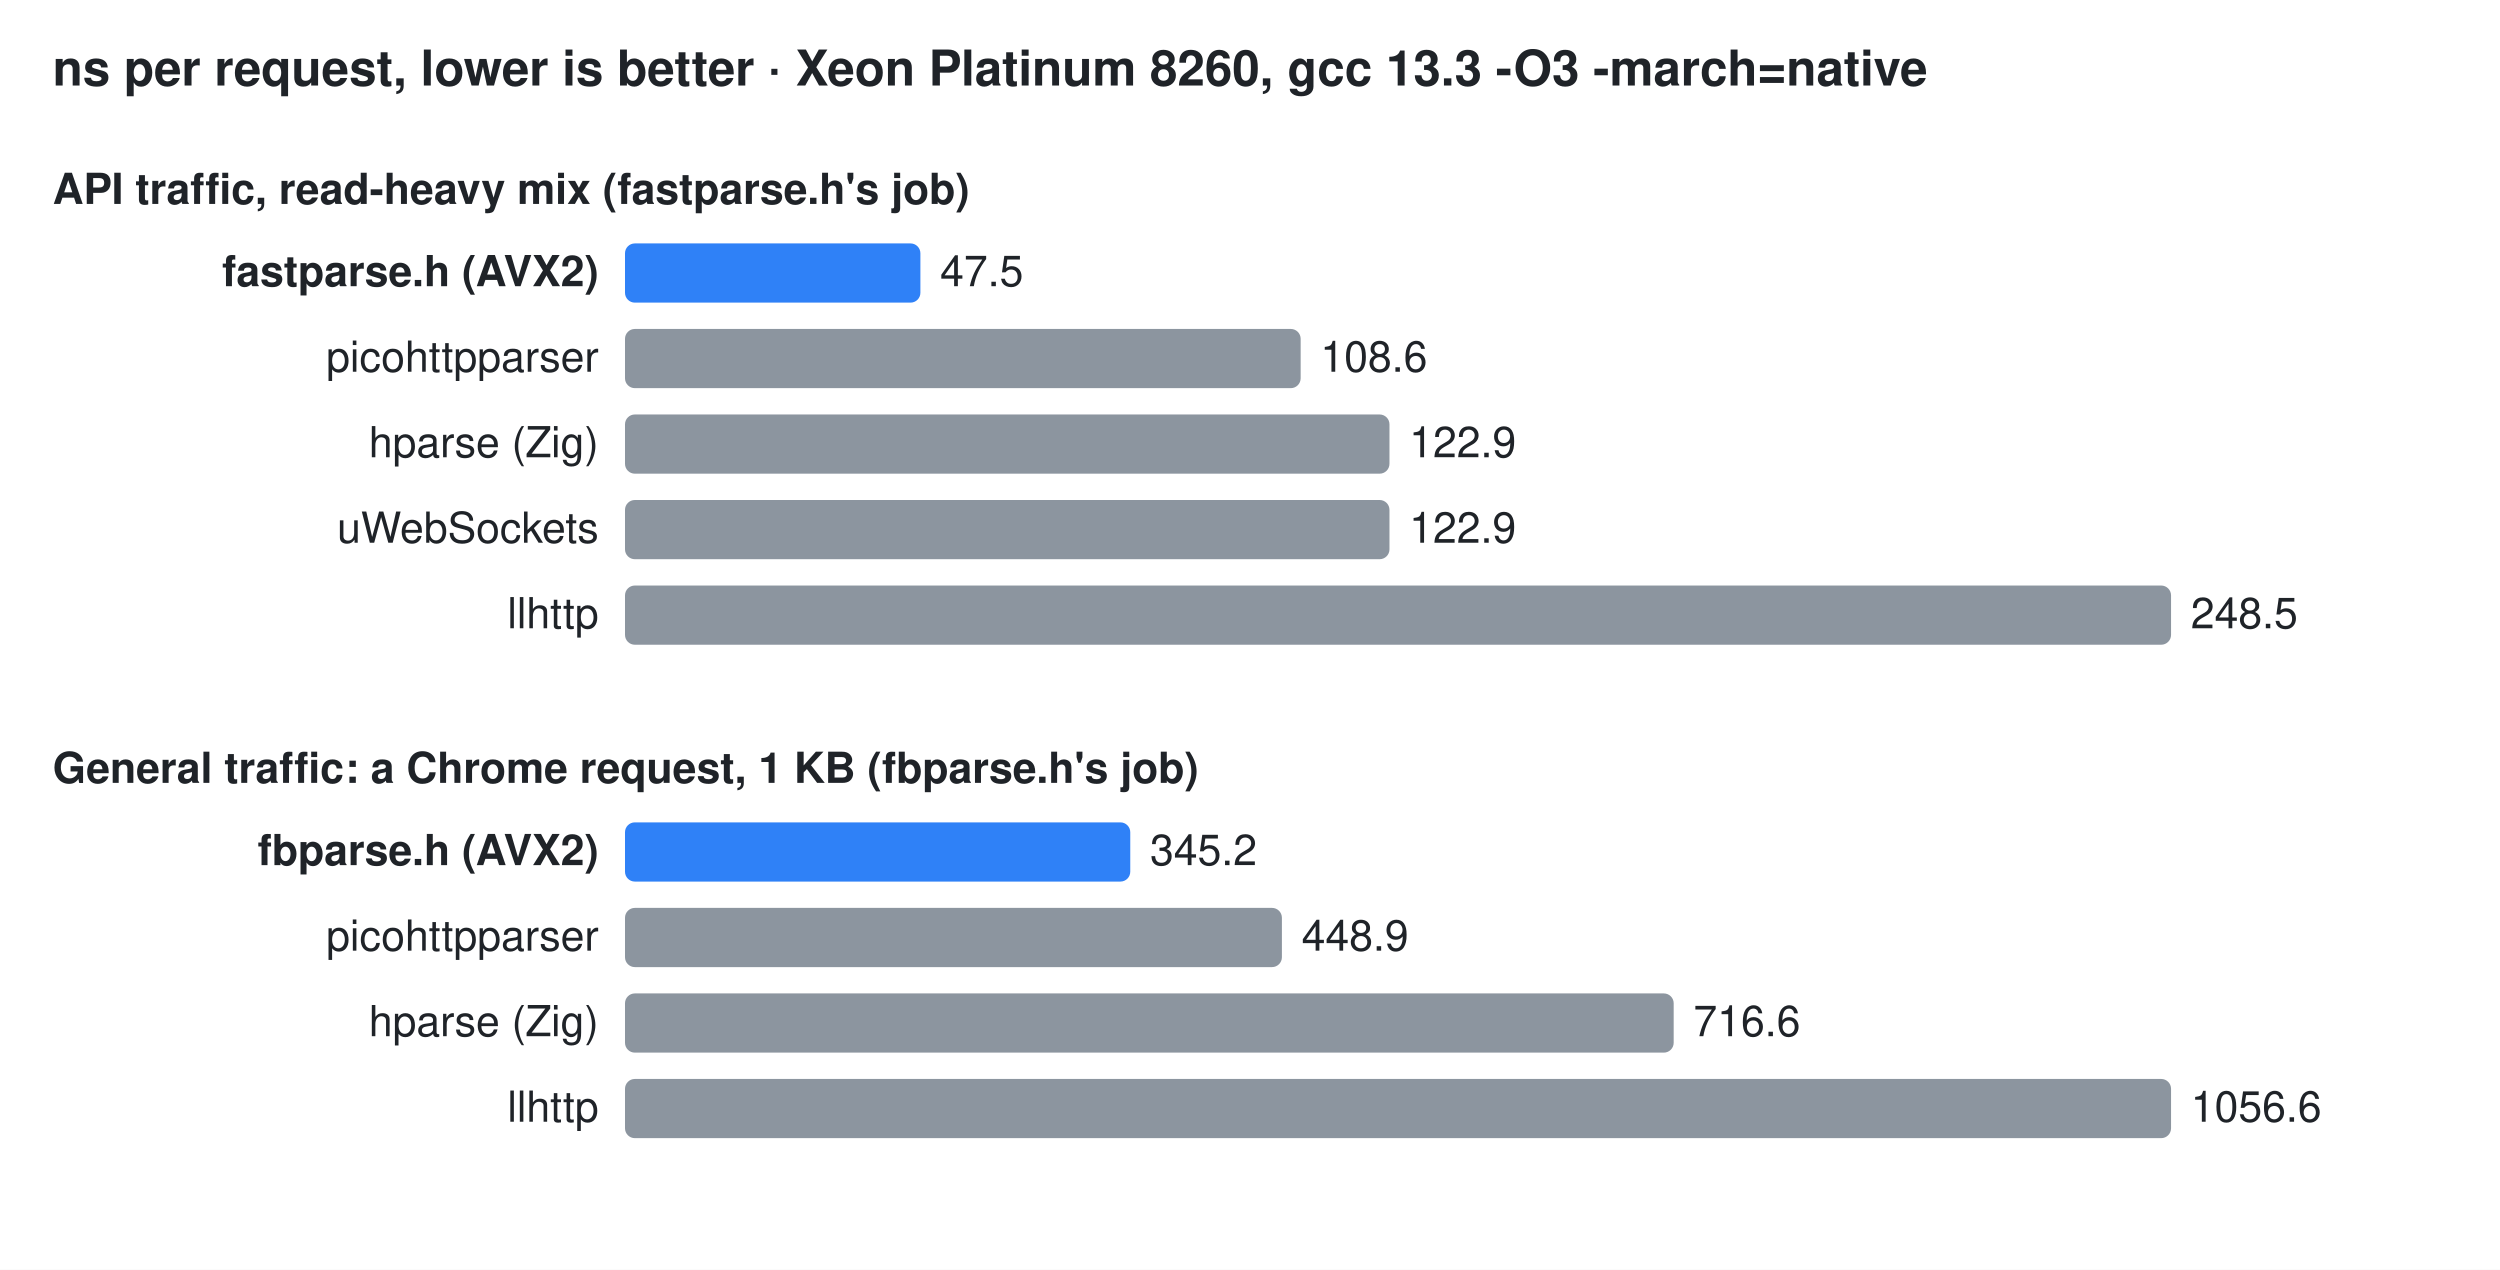
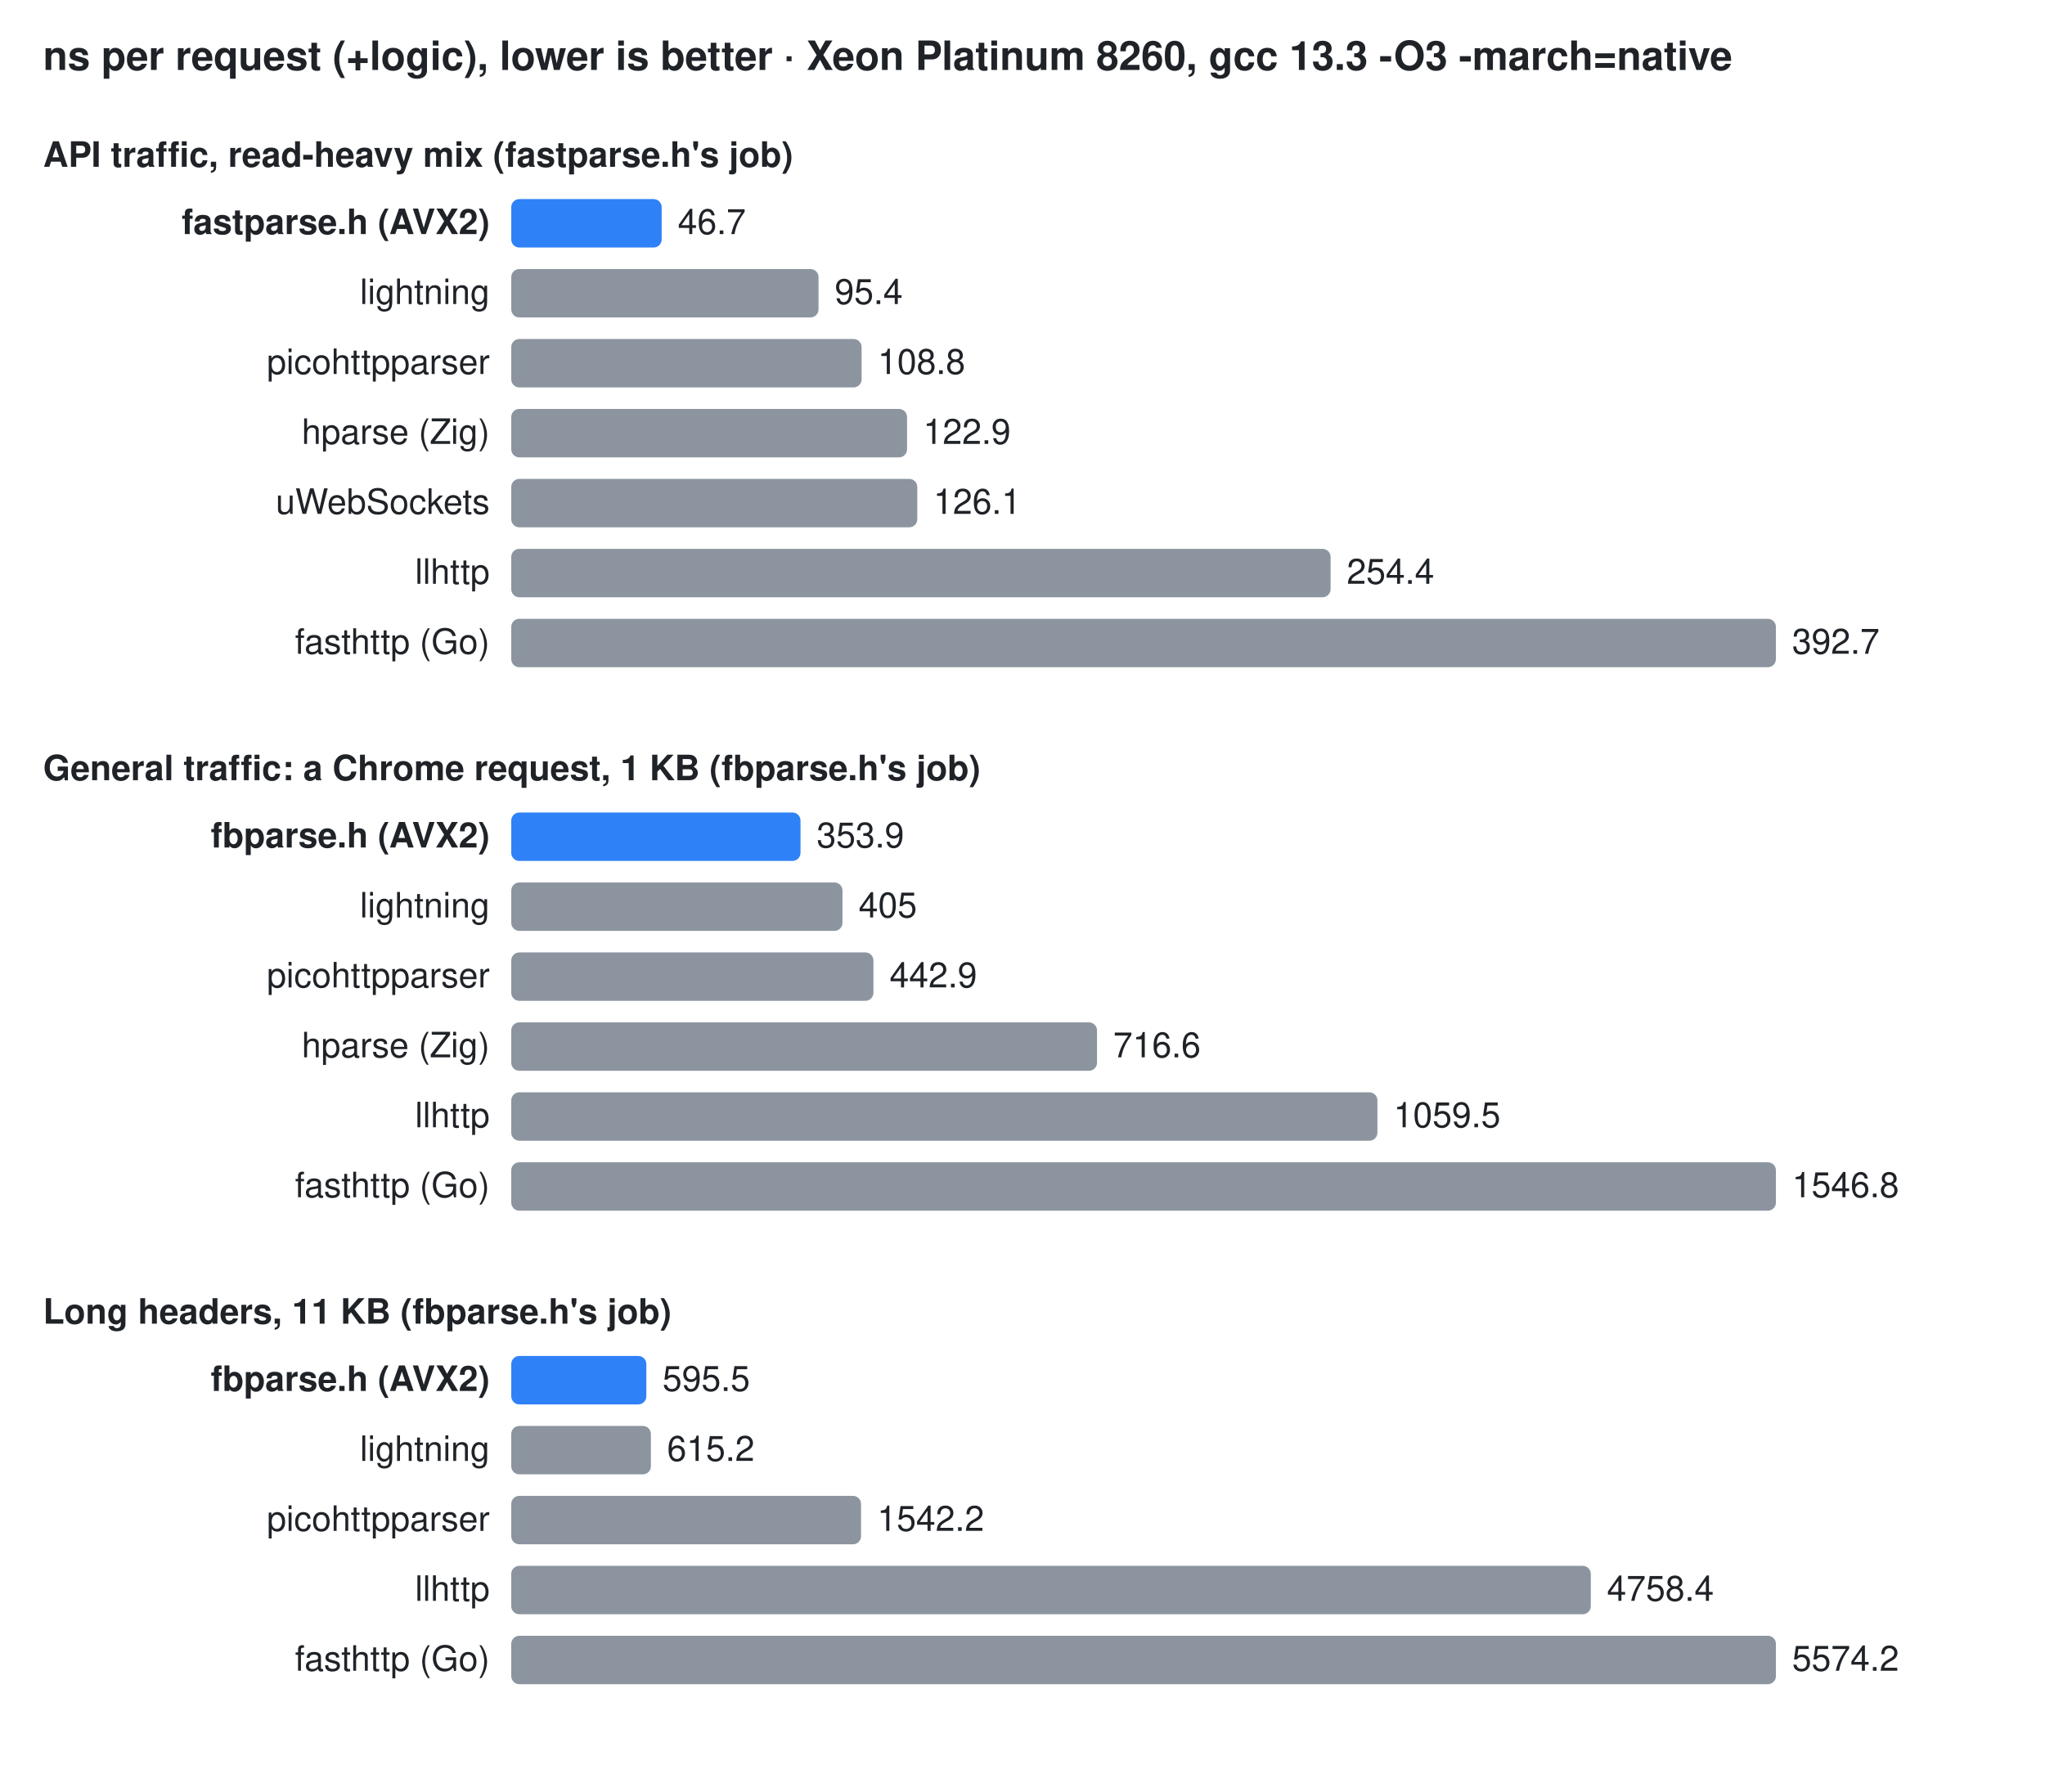
- <svg xmlns="http://www.w3.org/2000/svg" width="760" height="386" viewBox="0 0 760 386" font-family="-apple-system,Segoe UI,Helvetica,Arial,sans-serif" font-size="13">
-   <rect width="760" height="386" fill="#ffffff" />
-   <text x="16" y="26" font-size="15" font-weight="600" fill="#1f2328">ns per request, lower is better · Xeon Platinum 8260, gcc 13.3 -O3 -march=native</text>
+ <svg xmlns="http://www.w3.org/2000/svg" width="760" height="666" viewBox="0 0 760 666" font-family="-apple-system,Segoe UI,Helvetica,Arial,sans-serif" font-size="13">
+   <rect width="760" height="666" fill="#ffffff" />
+   <text x="16" y="26" font-size="15" font-weight="600" fill="#1f2328">ns per request (+logic), lower is better · Xeon Platinum 8260, gcc 13.3 -O3 -march=native</text>
  <text x="16" y="62" font-weight="600" fill="#1f2328">API traffic, read-heavy mix (fastparse.h's job)</text>
  <text x="182" y="87" text-anchor="end" fill="#1f2328" font-weight="600">fastparse.h (AVX2)</text>
-   <rect x="190" y="74" width="89.8" height="18" rx="3" fill="#2f81f7" />
-   <text x="285.8" y="87" fill="#1f2328">47.5</text>
-   <text x="182" y="113" text-anchor="end" fill="#1f2328">picohttpparser</text>
-   <rect x="190" y="100" width="205.4" height="18" rx="3" fill="#8c959f" />
-   <text x="401.4" y="113" fill="#1f2328">108.6</text>
-   <text x="182" y="139" text-anchor="end" fill="#1f2328">hparse (Zig)</text>
-   <rect x="190" y="126" width="232.4" height="18" rx="3" fill="#8c959f" />
-   <text x="428.4" y="139" fill="#1f2328">122.9</text>
-   <text x="182" y="165" text-anchor="end" fill="#1f2328">uWebSockets</text>
-   <rect x="190" y="152" width="232.4" height="18" rx="3" fill="#8c959f" />
-   <text x="428.4" y="165" fill="#1f2328">122.9</text>
-   <text x="182" y="191" text-anchor="end" fill="#1f2328">llhttp</text>
-   <rect x="190" y="178" width="470.0" height="18" rx="3" fill="#8c959f" />
-   <text x="666.0" y="191" fill="#1f2328">248.5</text>
-   <text x="16" y="238" font-weight="600" fill="#1f2328">General traffic: a Chrome request, 1 KB (fbparse.h's job)</text>
-   <text x="182" y="263" text-anchor="end" fill="#1f2328" font-weight="600">fbparse.h (AVX2)</text>
-   <rect x="190" y="250" width="153.6" height="18" rx="3" fill="#2f81f7" />
-   <text x="349.6" y="263" fill="#1f2328">345.2</text>
-   <text x="182" y="289" text-anchor="end" fill="#1f2328">picohttpparser</text>
-   <rect x="190" y="276" width="199.7" height="18" rx="3" fill="#8c959f" />
-   <text x="395.7" y="289" fill="#1f2328">448.9</text>
-   <text x="182" y="315" text-anchor="end" fill="#1f2328">hparse (Zig)</text>
-   <rect x="190" y="302" width="318.8" height="18" rx="3" fill="#8c959f" />
-   <text x="514.8" y="315" fill="#1f2328">716.6</text>
-   <text x="182" y="341" text-anchor="end" fill="#1f2328">llhttp</text>
-   <rect x="190" y="328" width="470.0" height="18" rx="3" fill="#8c959f" />
-   <text x="666.0" y="341" fill="#1f2328">1056.6</text>
+   <rect x="190" y="74" width="55.9" height="18" rx="3" fill="#2f81f7" />
+   <text x="251.9" y="87" fill="#1f2328">46.7</text>
+   <text x="182" y="113" text-anchor="end" fill="#1f2328">lightning</text>
+   <rect x="190" y="100" width="114.2" height="18" rx="3" fill="#8c959f" />
+   <text x="310.2" y="113" fill="#1f2328">95.4</text>
+   <text x="182" y="139" text-anchor="end" fill="#1f2328">picohttpparser</text>
+   <rect x="190" y="126" width="130.2" height="18" rx="3" fill="#8c959f" />
+   <text x="326.2" y="139" fill="#1f2328">108.8</text>
+   <text x="182" y="165" text-anchor="end" fill="#1f2328">hparse (Zig)</text>
+   <rect x="190" y="152" width="147.1" height="18" rx="3" fill="#8c959f" />
+   <text x="343.1" y="165" fill="#1f2328">122.9</text>
+   <text x="182" y="191" text-anchor="end" fill="#1f2328">uWebSockets</text>
+   <rect x="190" y="178" width="150.9" height="18" rx="3" fill="#8c959f" />
+   <text x="346.9" y="191" fill="#1f2328">126.1</text>
+   <text x="182" y="217" text-anchor="end" fill="#1f2328">llhttp</text>
+   <rect x="190" y="204" width="304.5" height="18" rx="3" fill="#8c959f" />
+   <text x="500.5" y="217" fill="#1f2328">254.4</text>
+   <text x="182" y="243" text-anchor="end" fill="#1f2328">fasthttp (Go)</text>
+   <rect x="190" y="230" width="470.0" height="18" rx="3" fill="#8c959f" />
+   <text x="666.0" y="243" fill="#1f2328">392.7</text>
+   <text x="16" y="290" font-weight="600" fill="#1f2328">General traffic: a Chrome request, 1 KB (fbparse.h's job)</text>
+   <text x="182" y="315" text-anchor="end" fill="#1f2328" font-weight="600">fbparse.h (AVX2)</text>
+   <rect x="190" y="302" width="107.5" height="18" rx="3" fill="#2f81f7" />
+   <text x="303.5" y="315" fill="#1f2328">353.9</text>
+   <text x="182" y="341" text-anchor="end" fill="#1f2328">lightning</text>
+   <rect x="190" y="328" width="123.1" height="18" rx="3" fill="#8c959f" />
+   <text x="319.1" y="341" fill="#1f2328">405</text>
+   <text x="182" y="367" text-anchor="end" fill="#1f2328">picohttpparser</text>
+   <rect x="190" y="354" width="134.6" height="18" rx="3" fill="#8c959f" />
+   <text x="330.6" y="367" fill="#1f2328">442.9</text>
+   <text x="182" y="393" text-anchor="end" fill="#1f2328">hparse (Zig)</text>
+   <rect x="190" y="380" width="217.7" height="18" rx="3" fill="#8c959f" />
+   <text x="413.7" y="393" fill="#1f2328">716.6</text>
+   <text x="182" y="419" text-anchor="end" fill="#1f2328">llhttp</text>
+   <rect x="190" y="406" width="321.9" height="18" rx="3" fill="#8c959f" />
+   <text x="517.9" y="419" fill="#1f2328">1059.5</text>
+   <text x="182" y="445" text-anchor="end" fill="#1f2328">fasthttp (Go)</text>
+   <rect x="190" y="432" width="470.0" height="18" rx="3" fill="#8c959f" />
+   <text x="666.0" y="445" fill="#1f2328">1546.8</text>
+   <text x="16" y="492" font-weight="600" fill="#1f2328">Long headers, 11 KB (fbparse.h's job)</text>
+   <text x="182" y="517" text-anchor="end" fill="#1f2328" font-weight="600">fbparse.h (AVX2)</text>
+   <rect x="190" y="504" width="50.2" height="18" rx="3" fill="#2f81f7" />
+   <text x="246.2" y="517" fill="#1f2328">595.5</text>
+   <text x="182" y="543" text-anchor="end" fill="#1f2328">lightning</text>
+   <rect x="190" y="530" width="51.9" height="18" rx="3" fill="#8c959f" />
+   <text x="247.9" y="543" fill="#1f2328">615.2</text>
+   <text x="182" y="569" text-anchor="end" fill="#1f2328">picohttpparser</text>
+   <rect x="190" y="556" width="130.0" height="18" rx="3" fill="#8c959f" />
+   <text x="326.0" y="569" fill="#1f2328">1542.2</text>
+   <text x="182" y="595" text-anchor="end" fill="#1f2328">llhttp</text>
+   <rect x="190" y="582" width="401.2" height="18" rx="3" fill="#8c959f" />
+   <text x="597.2" y="595" fill="#1f2328">4758.4</text>
+   <text x="182" y="621" text-anchor="end" fill="#1f2328">fasthttp (Go)</text>
+   <rect x="190" y="608" width="470.0" height="18" rx="3" fill="#8c959f" />
+   <text x="666.0" y="621" fill="#1f2328">5574.2</text>
</svg>
